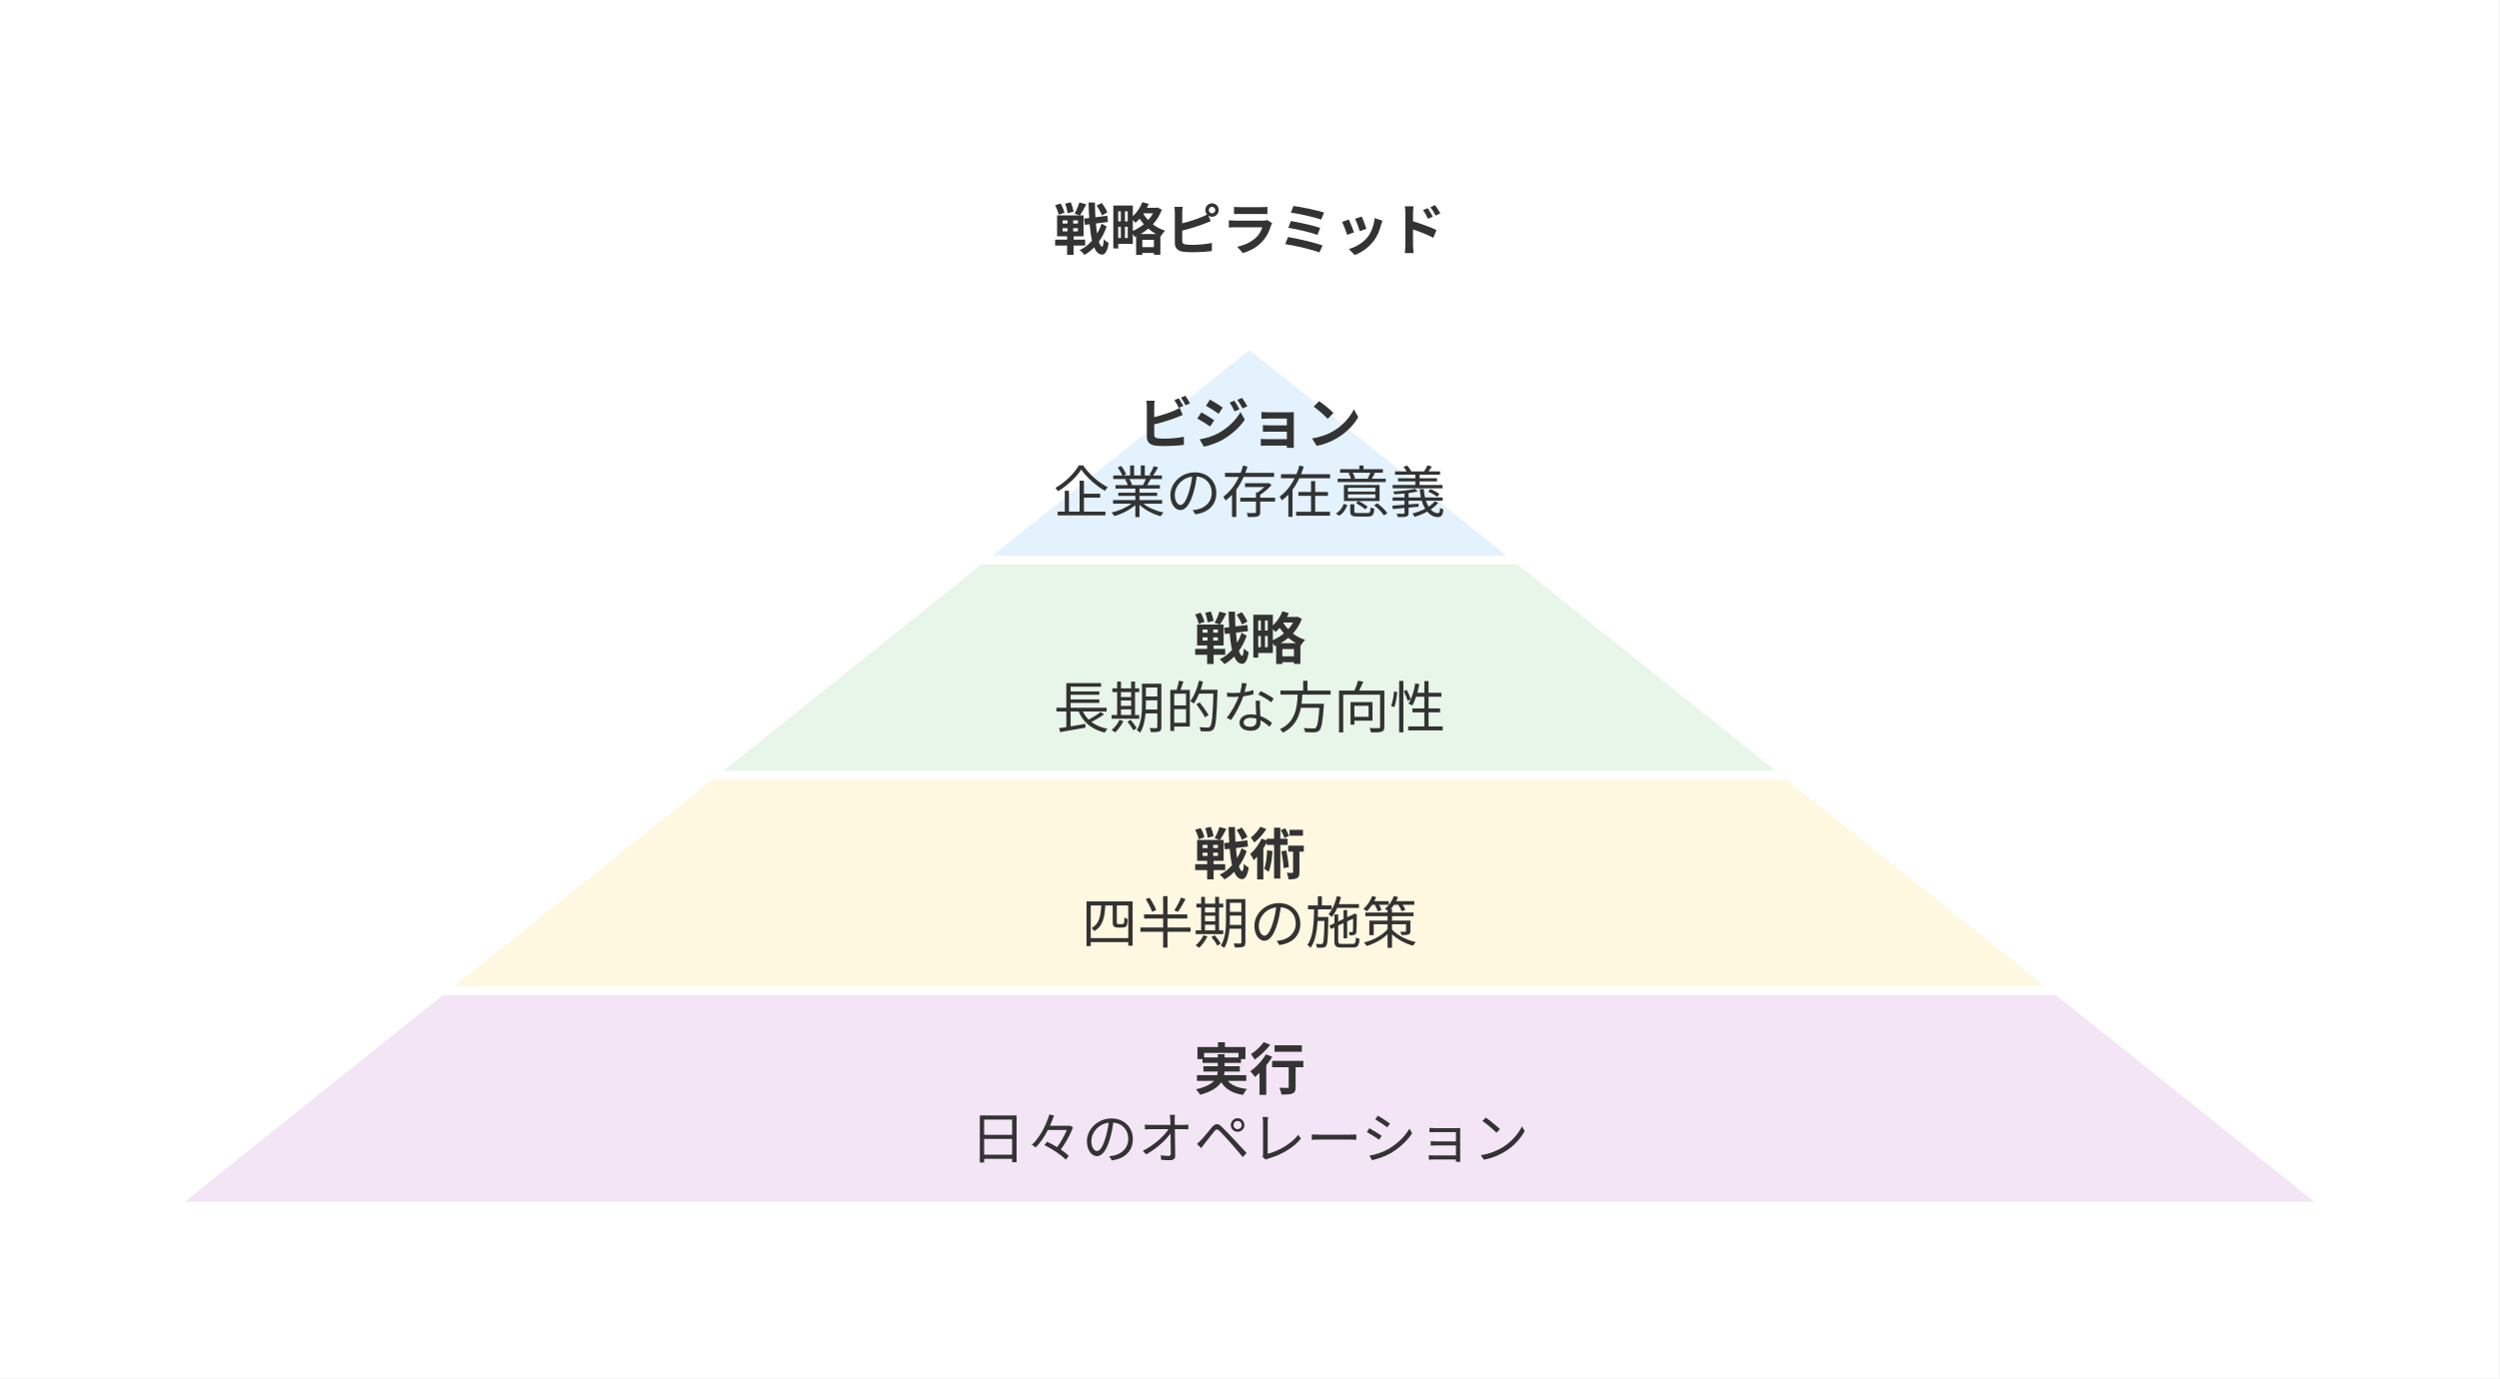
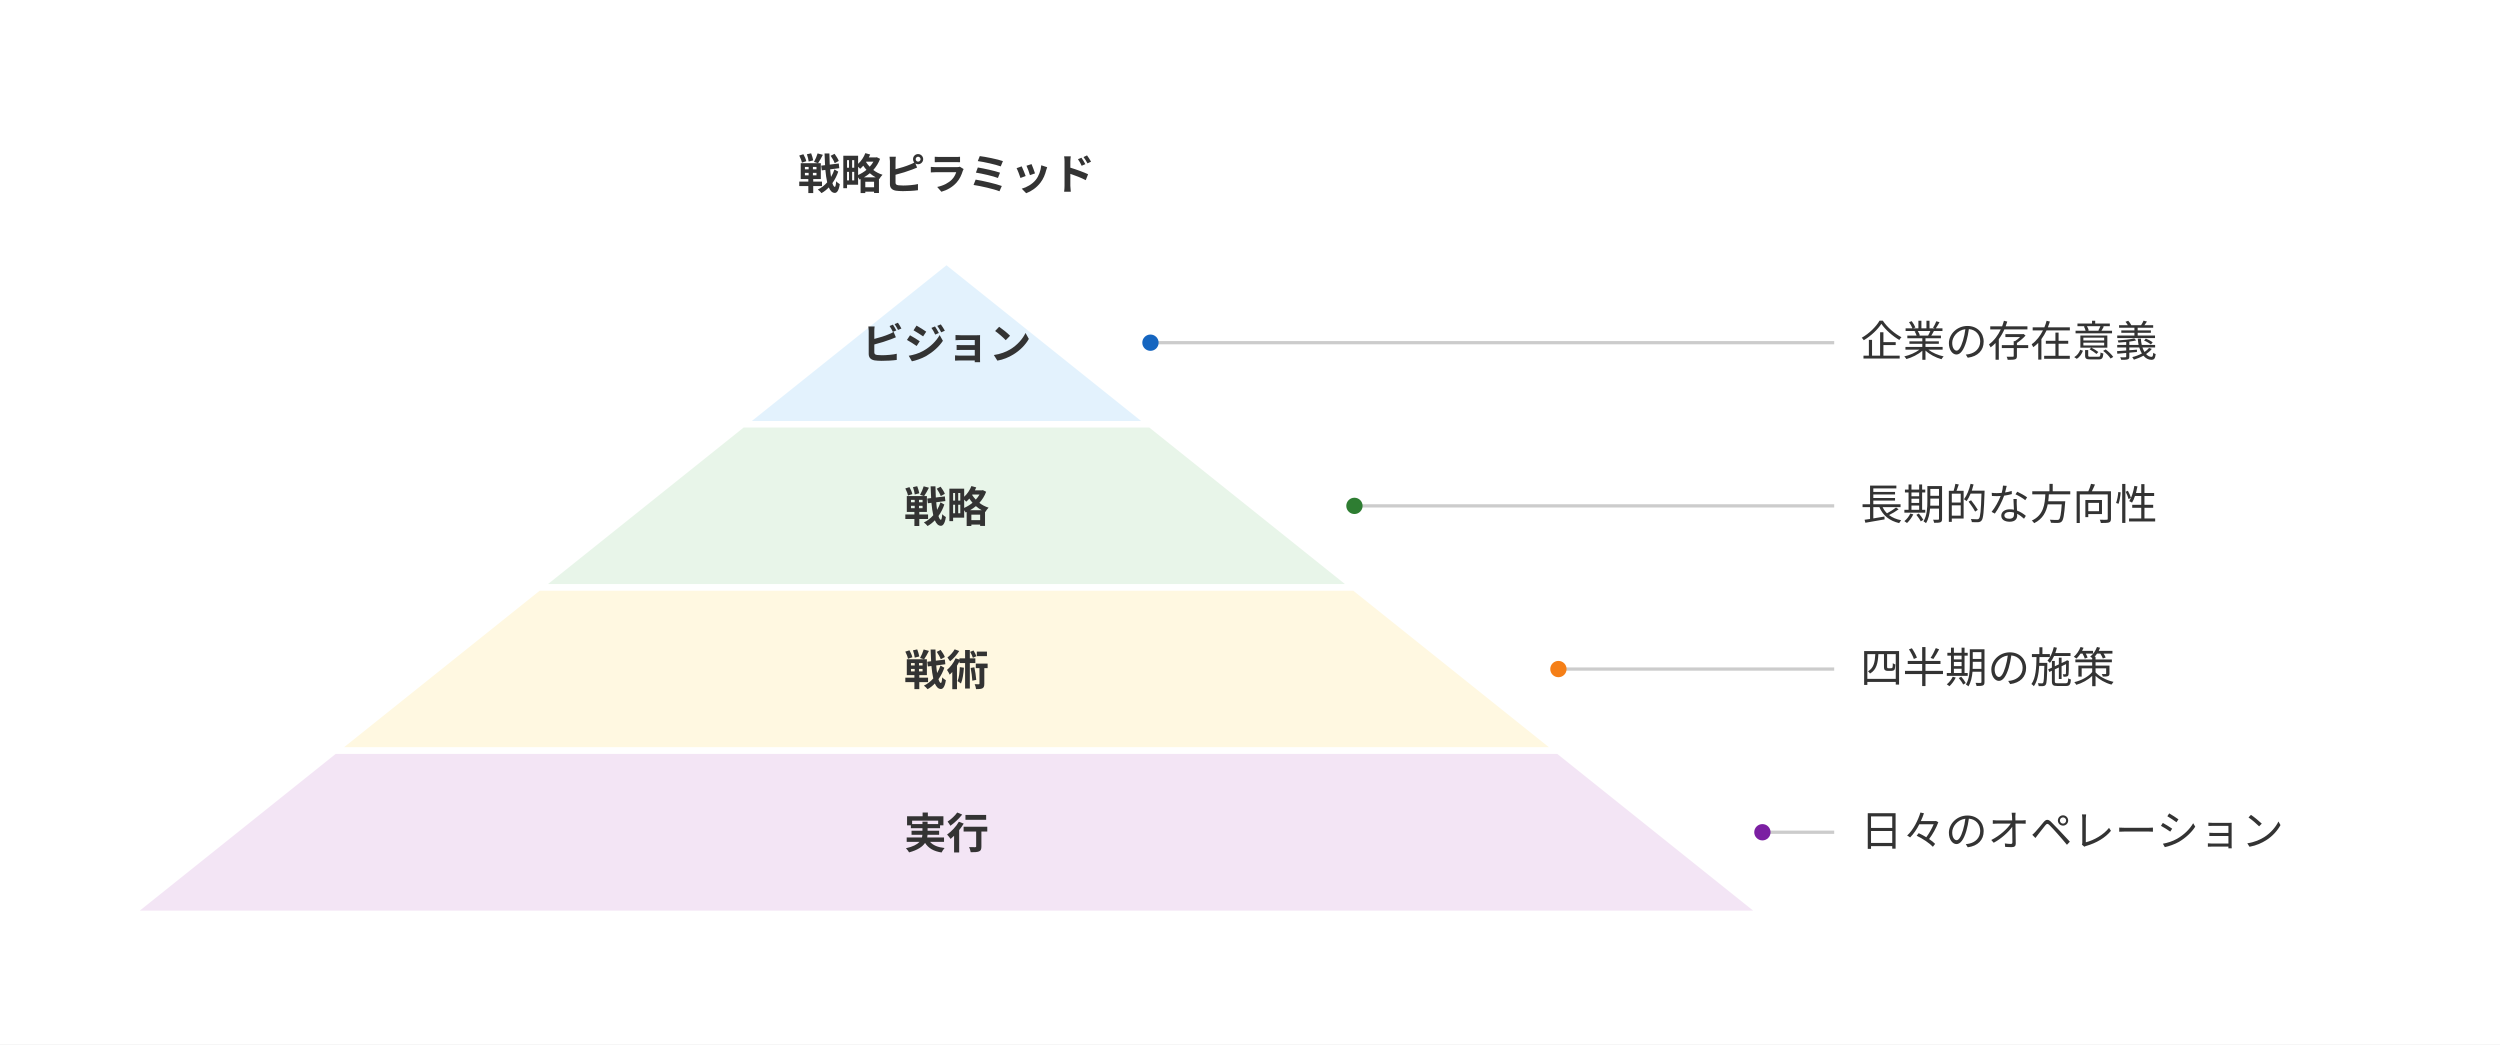
- <svg xmlns="http://www.w3.org/2000/svg" width="580" height="320" viewBox="0 0 580 320">
+ <svg xmlns="http://www.w3.org/2000/svg" width="766" height="320" viewBox="0 0 766 320">
  <rect width="100%" height="100%" fill="white" />
  <style>text { font-family: sans-serif; font-size: 13px; fill: #333; }</style>
  <text x="290" y="58" text-anchor="middle" font-size="16" font-weight="bold">戦略ピラミッド</text>
  <polygon points="290.0,80.0 352.5,130.0 227.5,130.0" fill="#e3f2fd" stroke="white" stroke-width="2" />
-   <text x="290" y="103" text-anchor="middle" fill="#1565c0" font-weight="bold">ビジョン</text>
-   <text x="290" y="119" text-anchor="middle" fill="#1565c0" font-size="11">企業の存在意義</text>
+   <text x="290" y="110" text-anchor="middle" fill="#1565c0" font-weight="bold">ビジョン</text>
+   <line x1="352.5" y1="105" x2="562" y2="105" stroke="#ccc" stroke-width="1" />
+   <circle cx="352.5" cy="105" r="2.5" fill="#1565c0" />
+   <text x="570" y="109.2" font-size="12" fill="#666">企業の存在意義</text>
  <polygon points="227.5,130.0 352.5,130.0 415.0,180.0 165.0,180.0" fill="#e8f5e9" stroke="white" stroke-width="2" />
-   <text x="290" y="153" text-anchor="middle" fill="#2e7d32" font-weight="bold">戦略</text>
-   <text x="290" y="169" text-anchor="middle" fill="#2e7d32" font-size="11">長期的な方向性</text>
+   <text x="290" y="160" text-anchor="middle" fill="#2e7d32" font-weight="bold">戦略</text>
+   <line x1="415" y1="155" x2="562" y2="155" stroke="#ccc" stroke-width="1" />
+   <circle cx="415" cy="155" r="2.5" fill="#2e7d32" />
+   <text x="570" y="159.2" font-size="12" fill="#666">長期的な方向性</text>
  <polygon points="165.0,180.0 415.0,180.0 477.5,230.0 102.5,230.0" fill="#fff8e1" stroke="white" stroke-width="2" />
-   <text x="290" y="203" text-anchor="middle" fill="#f57f17" font-weight="bold">戦術</text>
-   <text x="290" y="219" text-anchor="middle" fill="#f57f17" font-size="11">四半期の施策</text>
+   <text x="290" y="210" text-anchor="middle" fill="#f57f17" font-weight="bold">戦術</text>
+   <line x1="477.5" y1="205" x2="562" y2="205" stroke="#ccc" stroke-width="1" />
+   <circle cx="477.5" cy="205" r="2.5" fill="#f57f17" />
+   <text x="570" y="209.2" font-size="12" fill="#666">四半期の施策</text>
  <polygon points="102.5,230.0 477.5,230.0 540.0,280.0 40.0,280.0" fill="#f3e5f5" stroke="white" stroke-width="2" />
-   <text x="290" y="253" text-anchor="middle" fill="#7b1fa2" font-weight="bold">実行</text>
-   <text x="290" y="269" text-anchor="middle" fill="#7b1fa2" font-size="11">日々のオペレーション</text>
+   <text x="290" y="260" text-anchor="middle" fill="#7b1fa2" font-weight="bold">実行</text>
+   <line x1="540" y1="255" x2="562" y2="255" stroke="#ccc" stroke-width="1" />
+   <circle cx="540" cy="255" r="2.5" fill="#7b1fa2" />
+   <text x="570" y="259.2" font-size="12" fill="#666">日々のオペレーション</text>
</svg>
